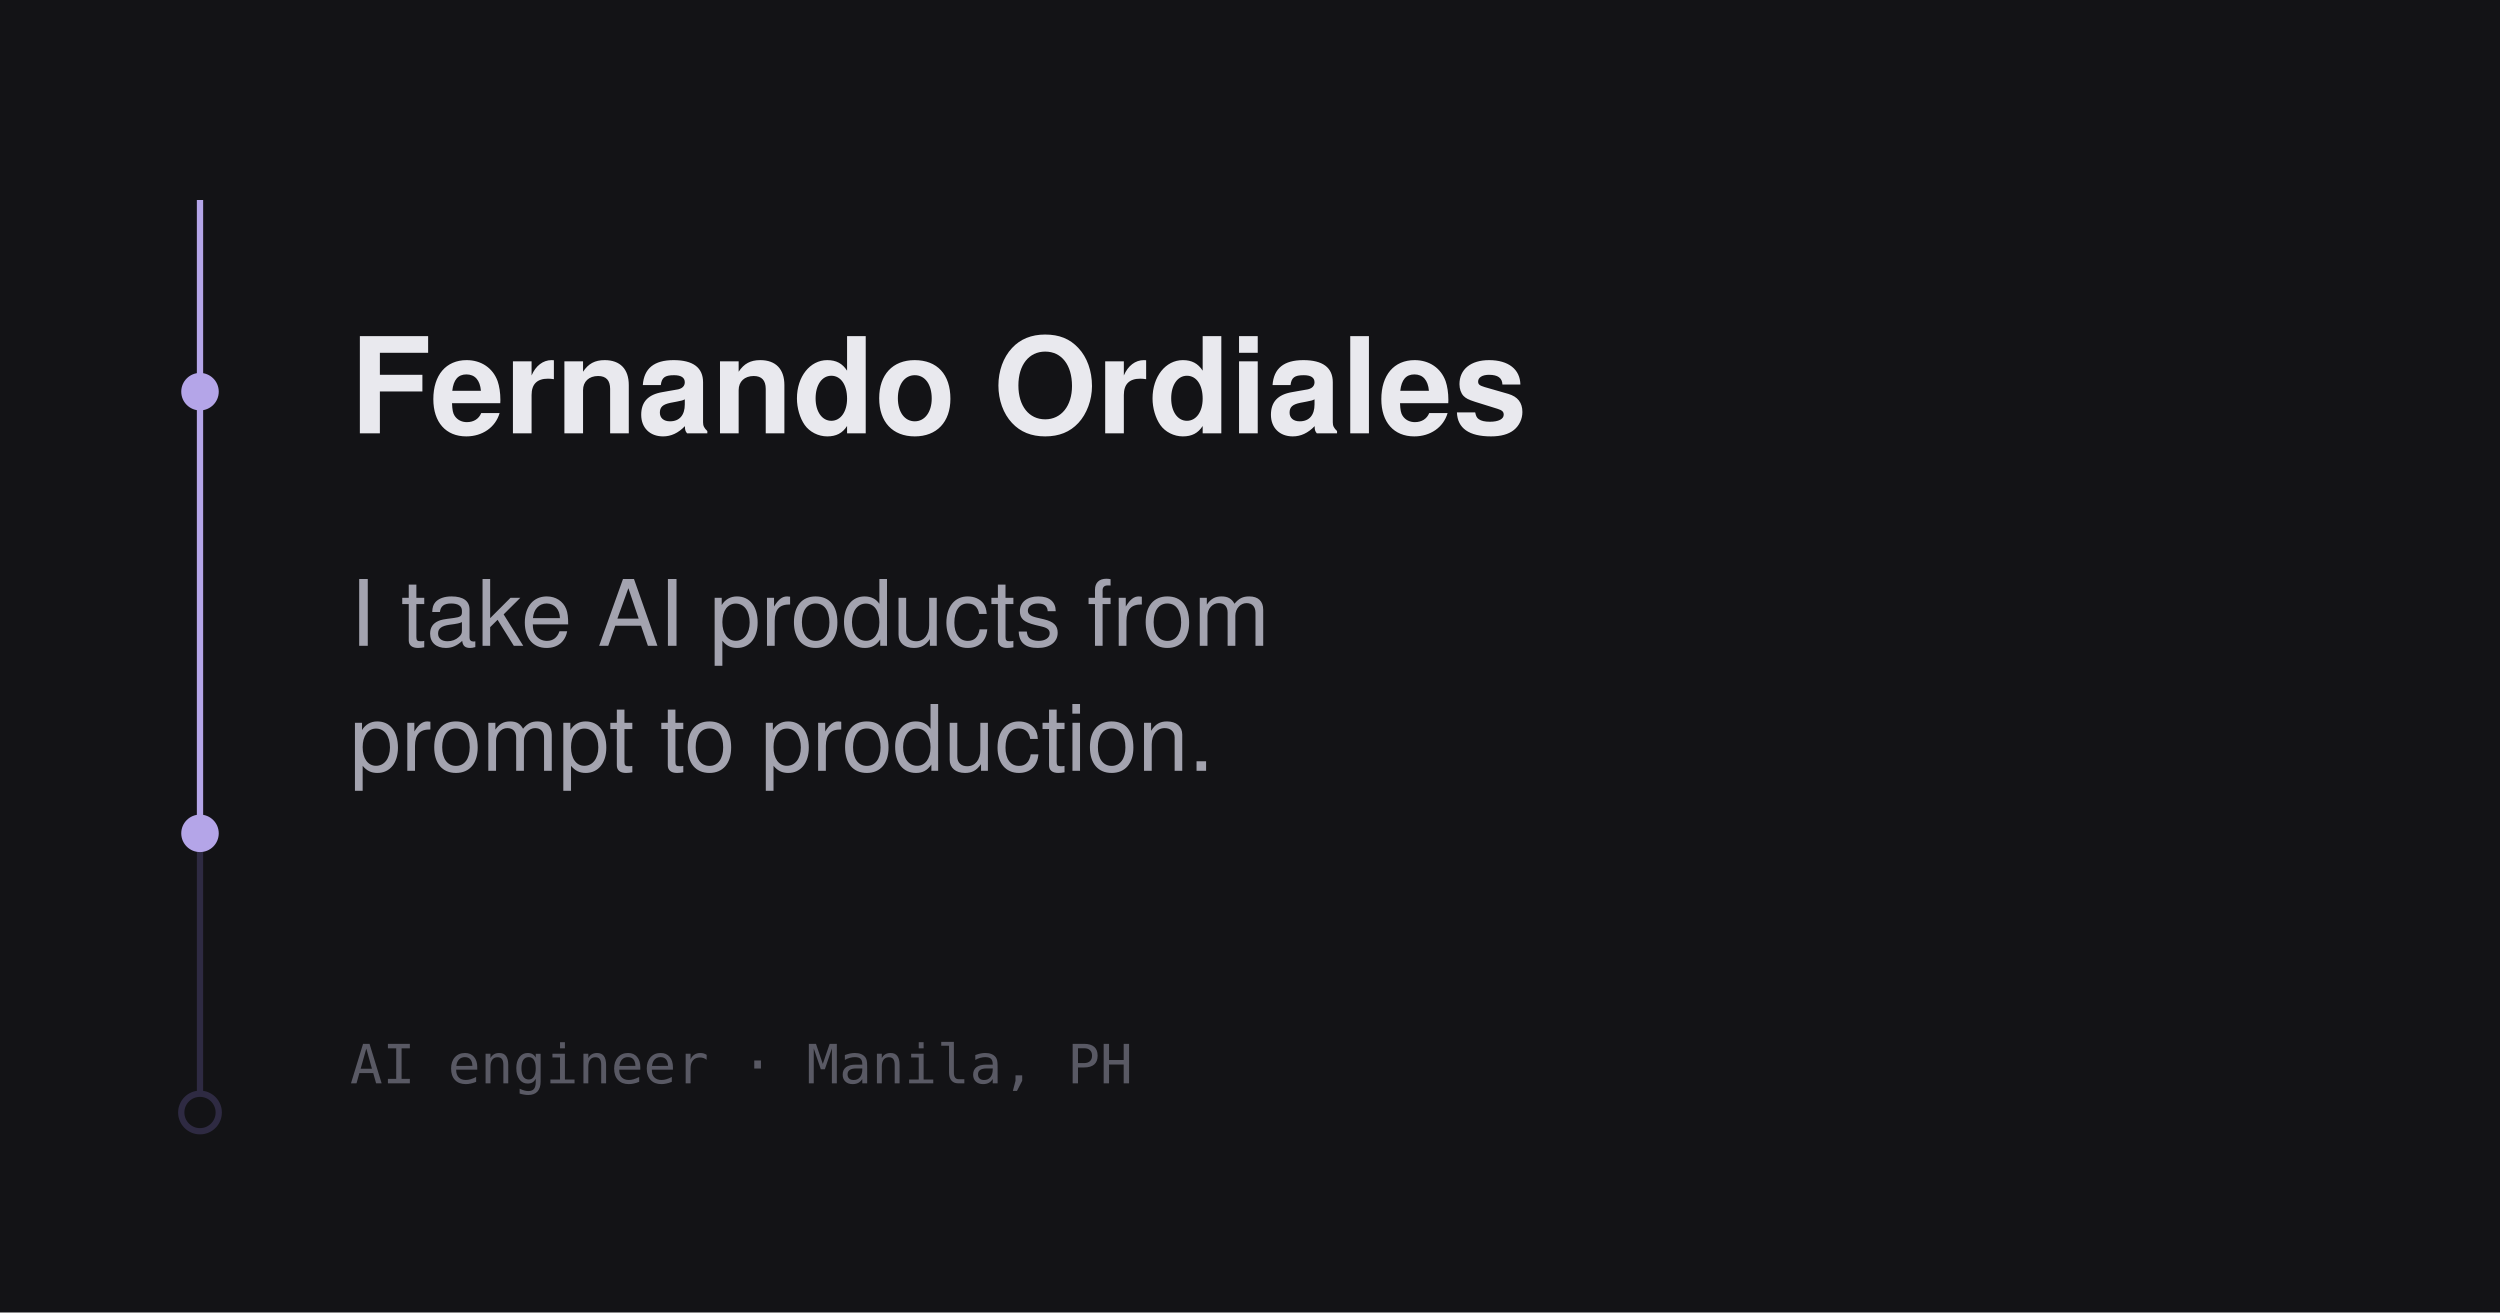
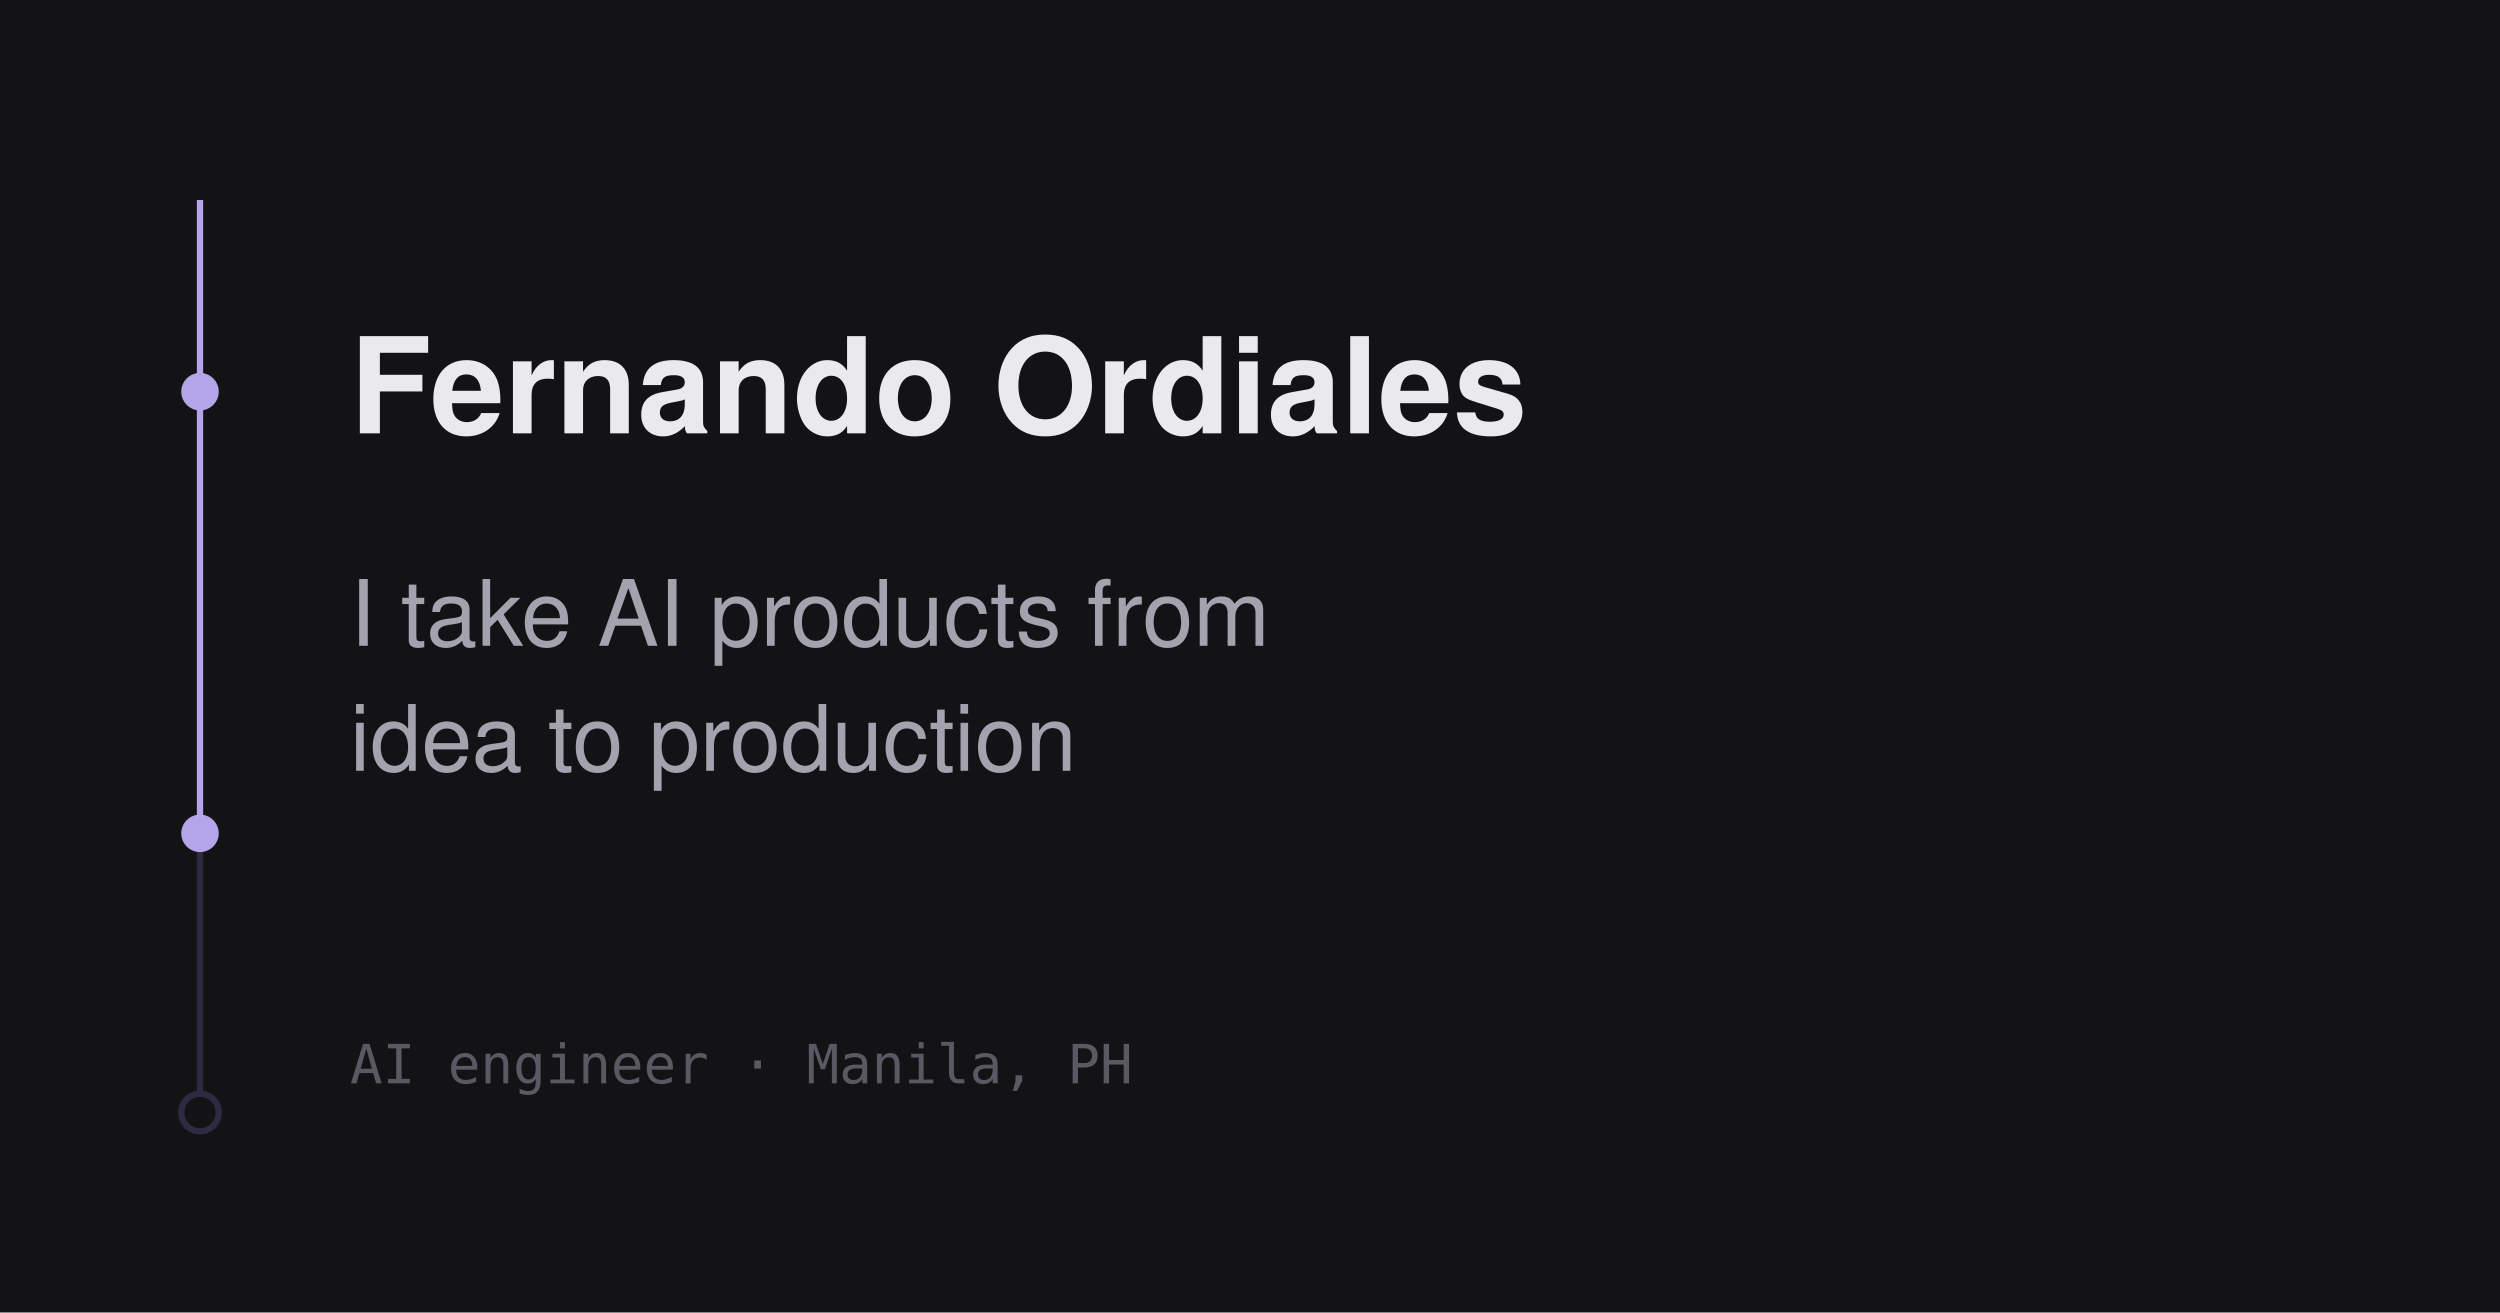
<svg xmlns="http://www.w3.org/2000/svg" width="1200" height="630" viewBox="0 0 1200 630">
  <rect width="1200" height="630" fill="#131316" />
  <path d="M96 96 V 534" stroke="#2e2a42" stroke-width="3" />
  <path d="M96 96 V 400" stroke="#b4a5e8" stroke-width="3" />
  <circle cx="96" cy="188" r="9" fill="#b4a5e8" />
  <circle cx="96" cy="400" r="9" fill="#b4a5e8" />
  <circle cx="96" cy="534" r="9" fill="#131316" stroke="#2e2a42" stroke-width="3" />
  <text x="168" y="208" font-family="Helvetica, Arial, sans-serif" font-size="64" font-weight="600" fill="#e9e9ee">Fernando Ordiales</text>
  <text x="168" y="310" font-family="Helvetica, Arial, sans-serif" font-size="44" fill="#a3a3af">I take AI products from</text>
-   <text x="168" y="370" font-family="Helvetica, Arial, sans-serif" font-size="44" fill="#a3a3af">prompt to production.</text>
+   <text x="168" y="370" font-family="Helvetica, Arial, sans-serif" font-size="44" fill="#a3a3af">idea to production</text>
  <text x="168" y="520" font-family="Menlo, monospace" font-size="26" fill="#595964">AI engineer · Manila, PH</text>
</svg>
